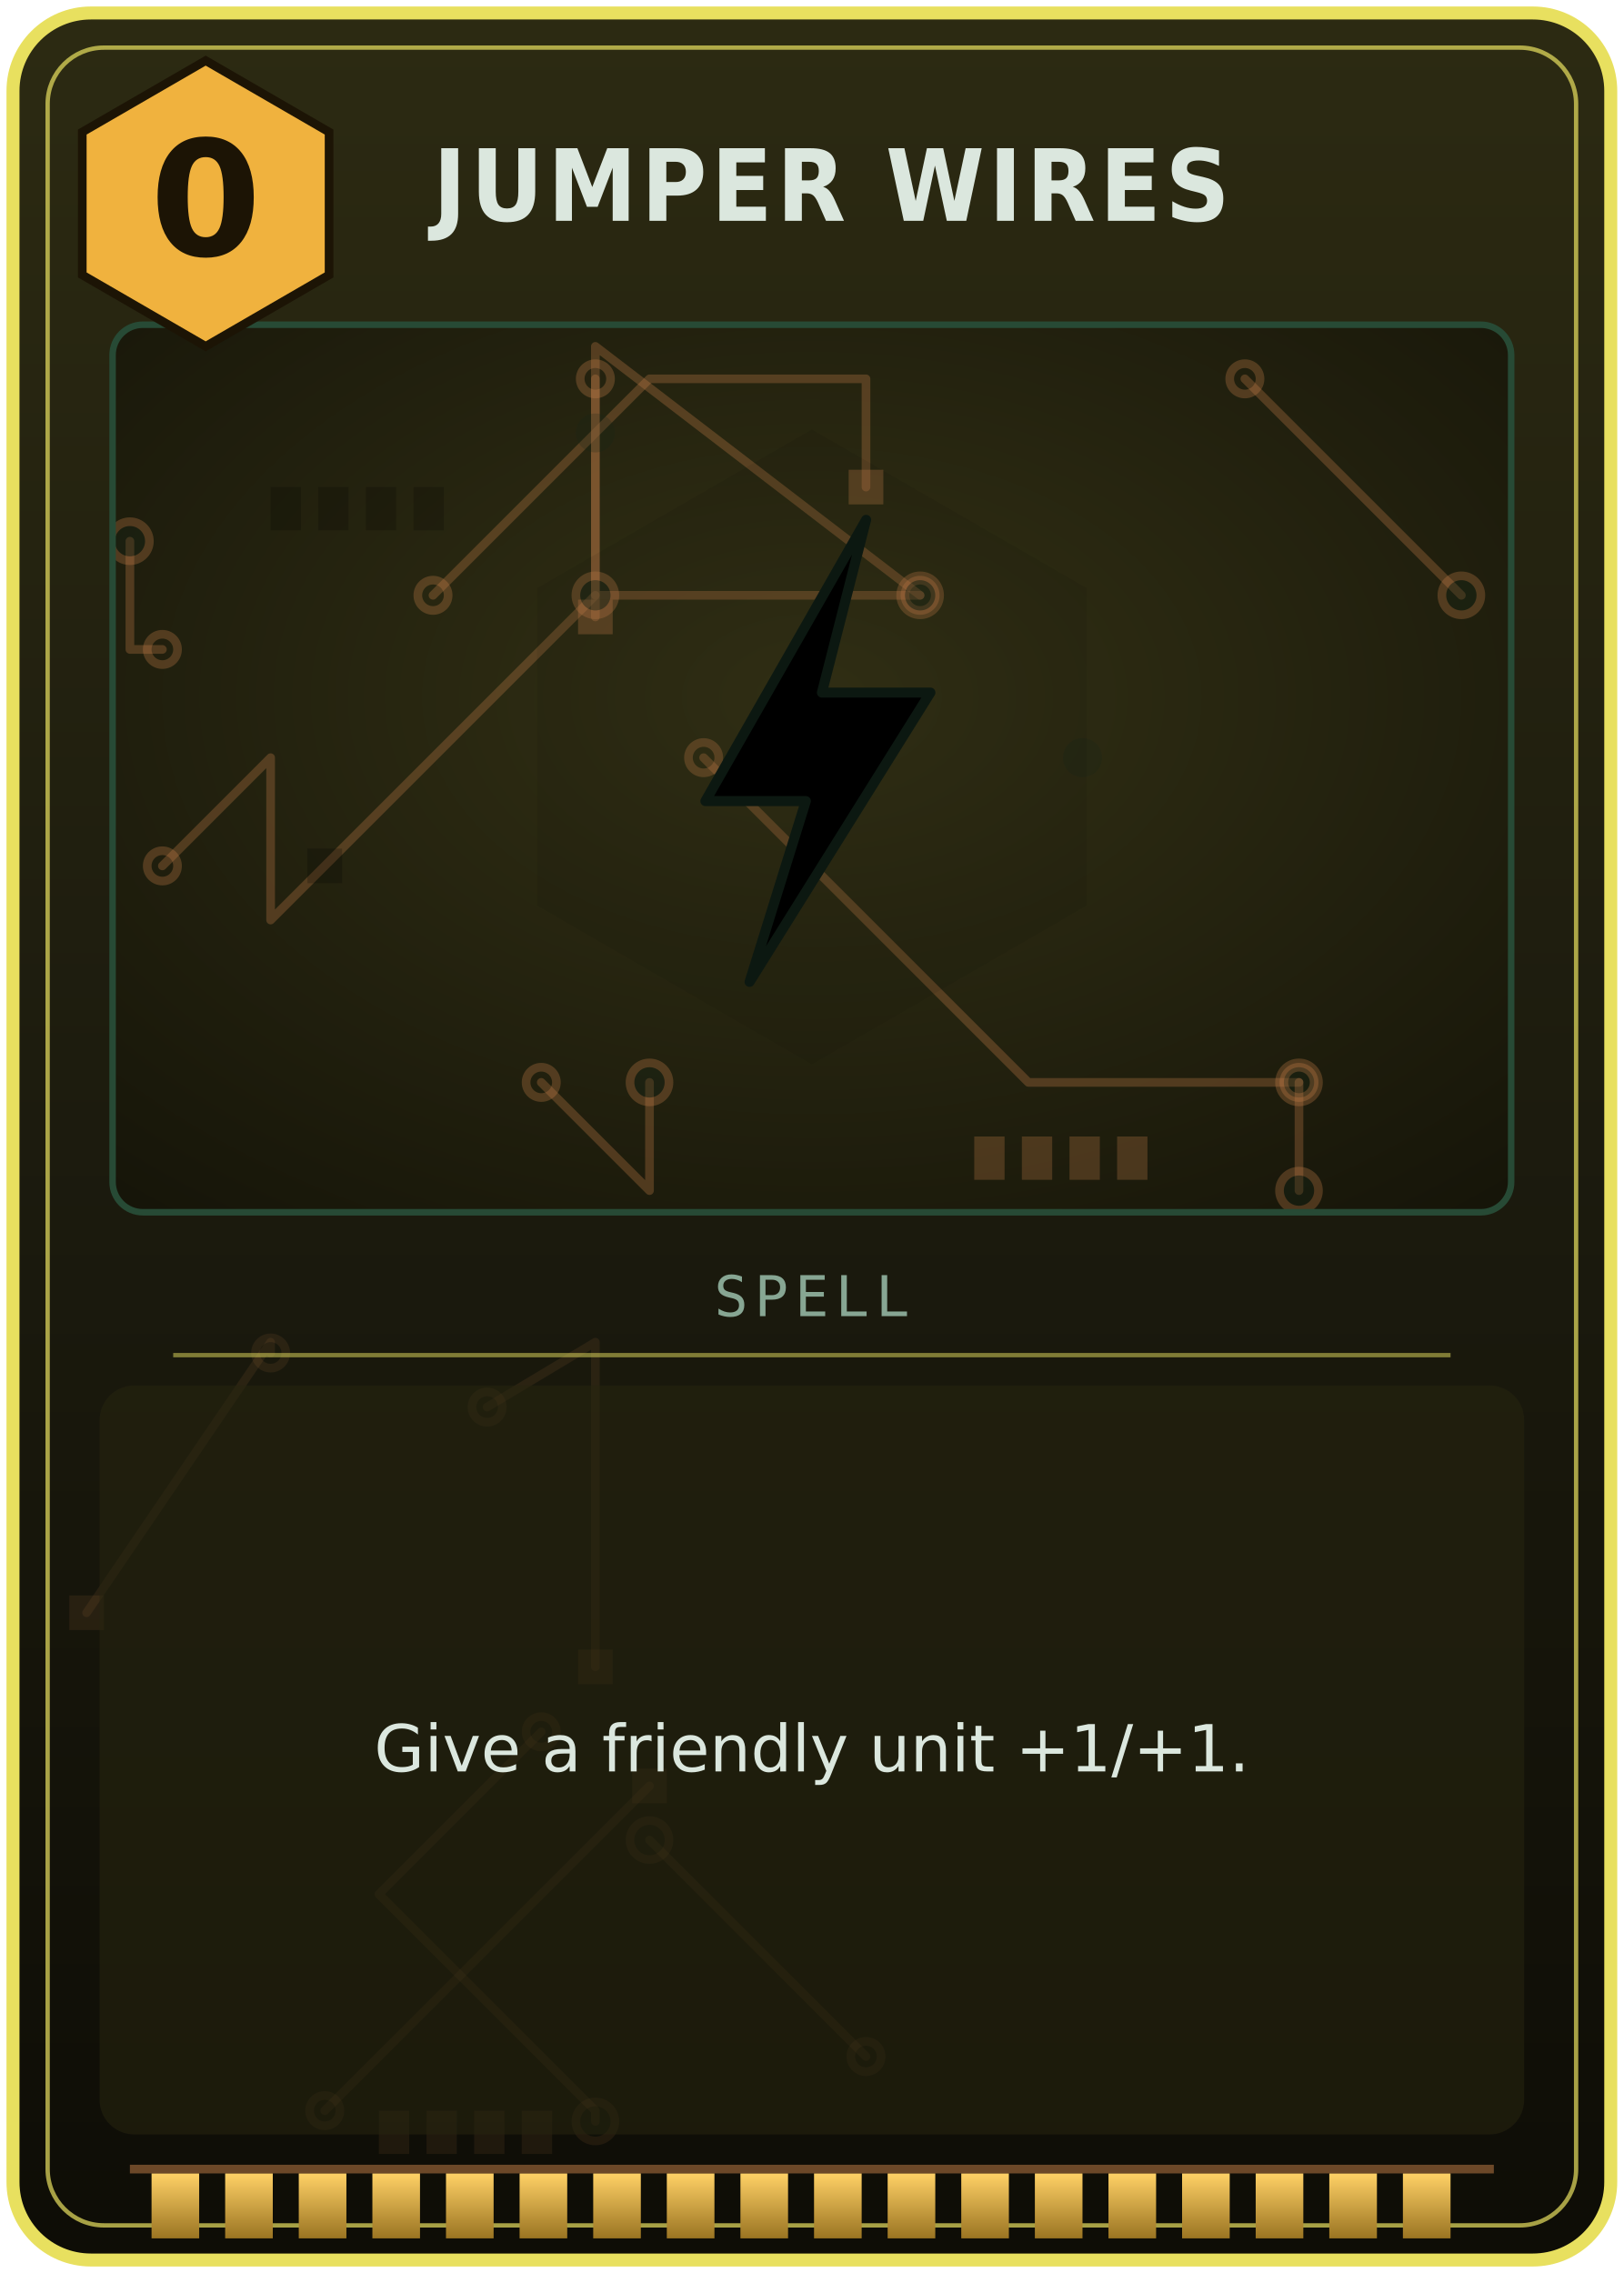
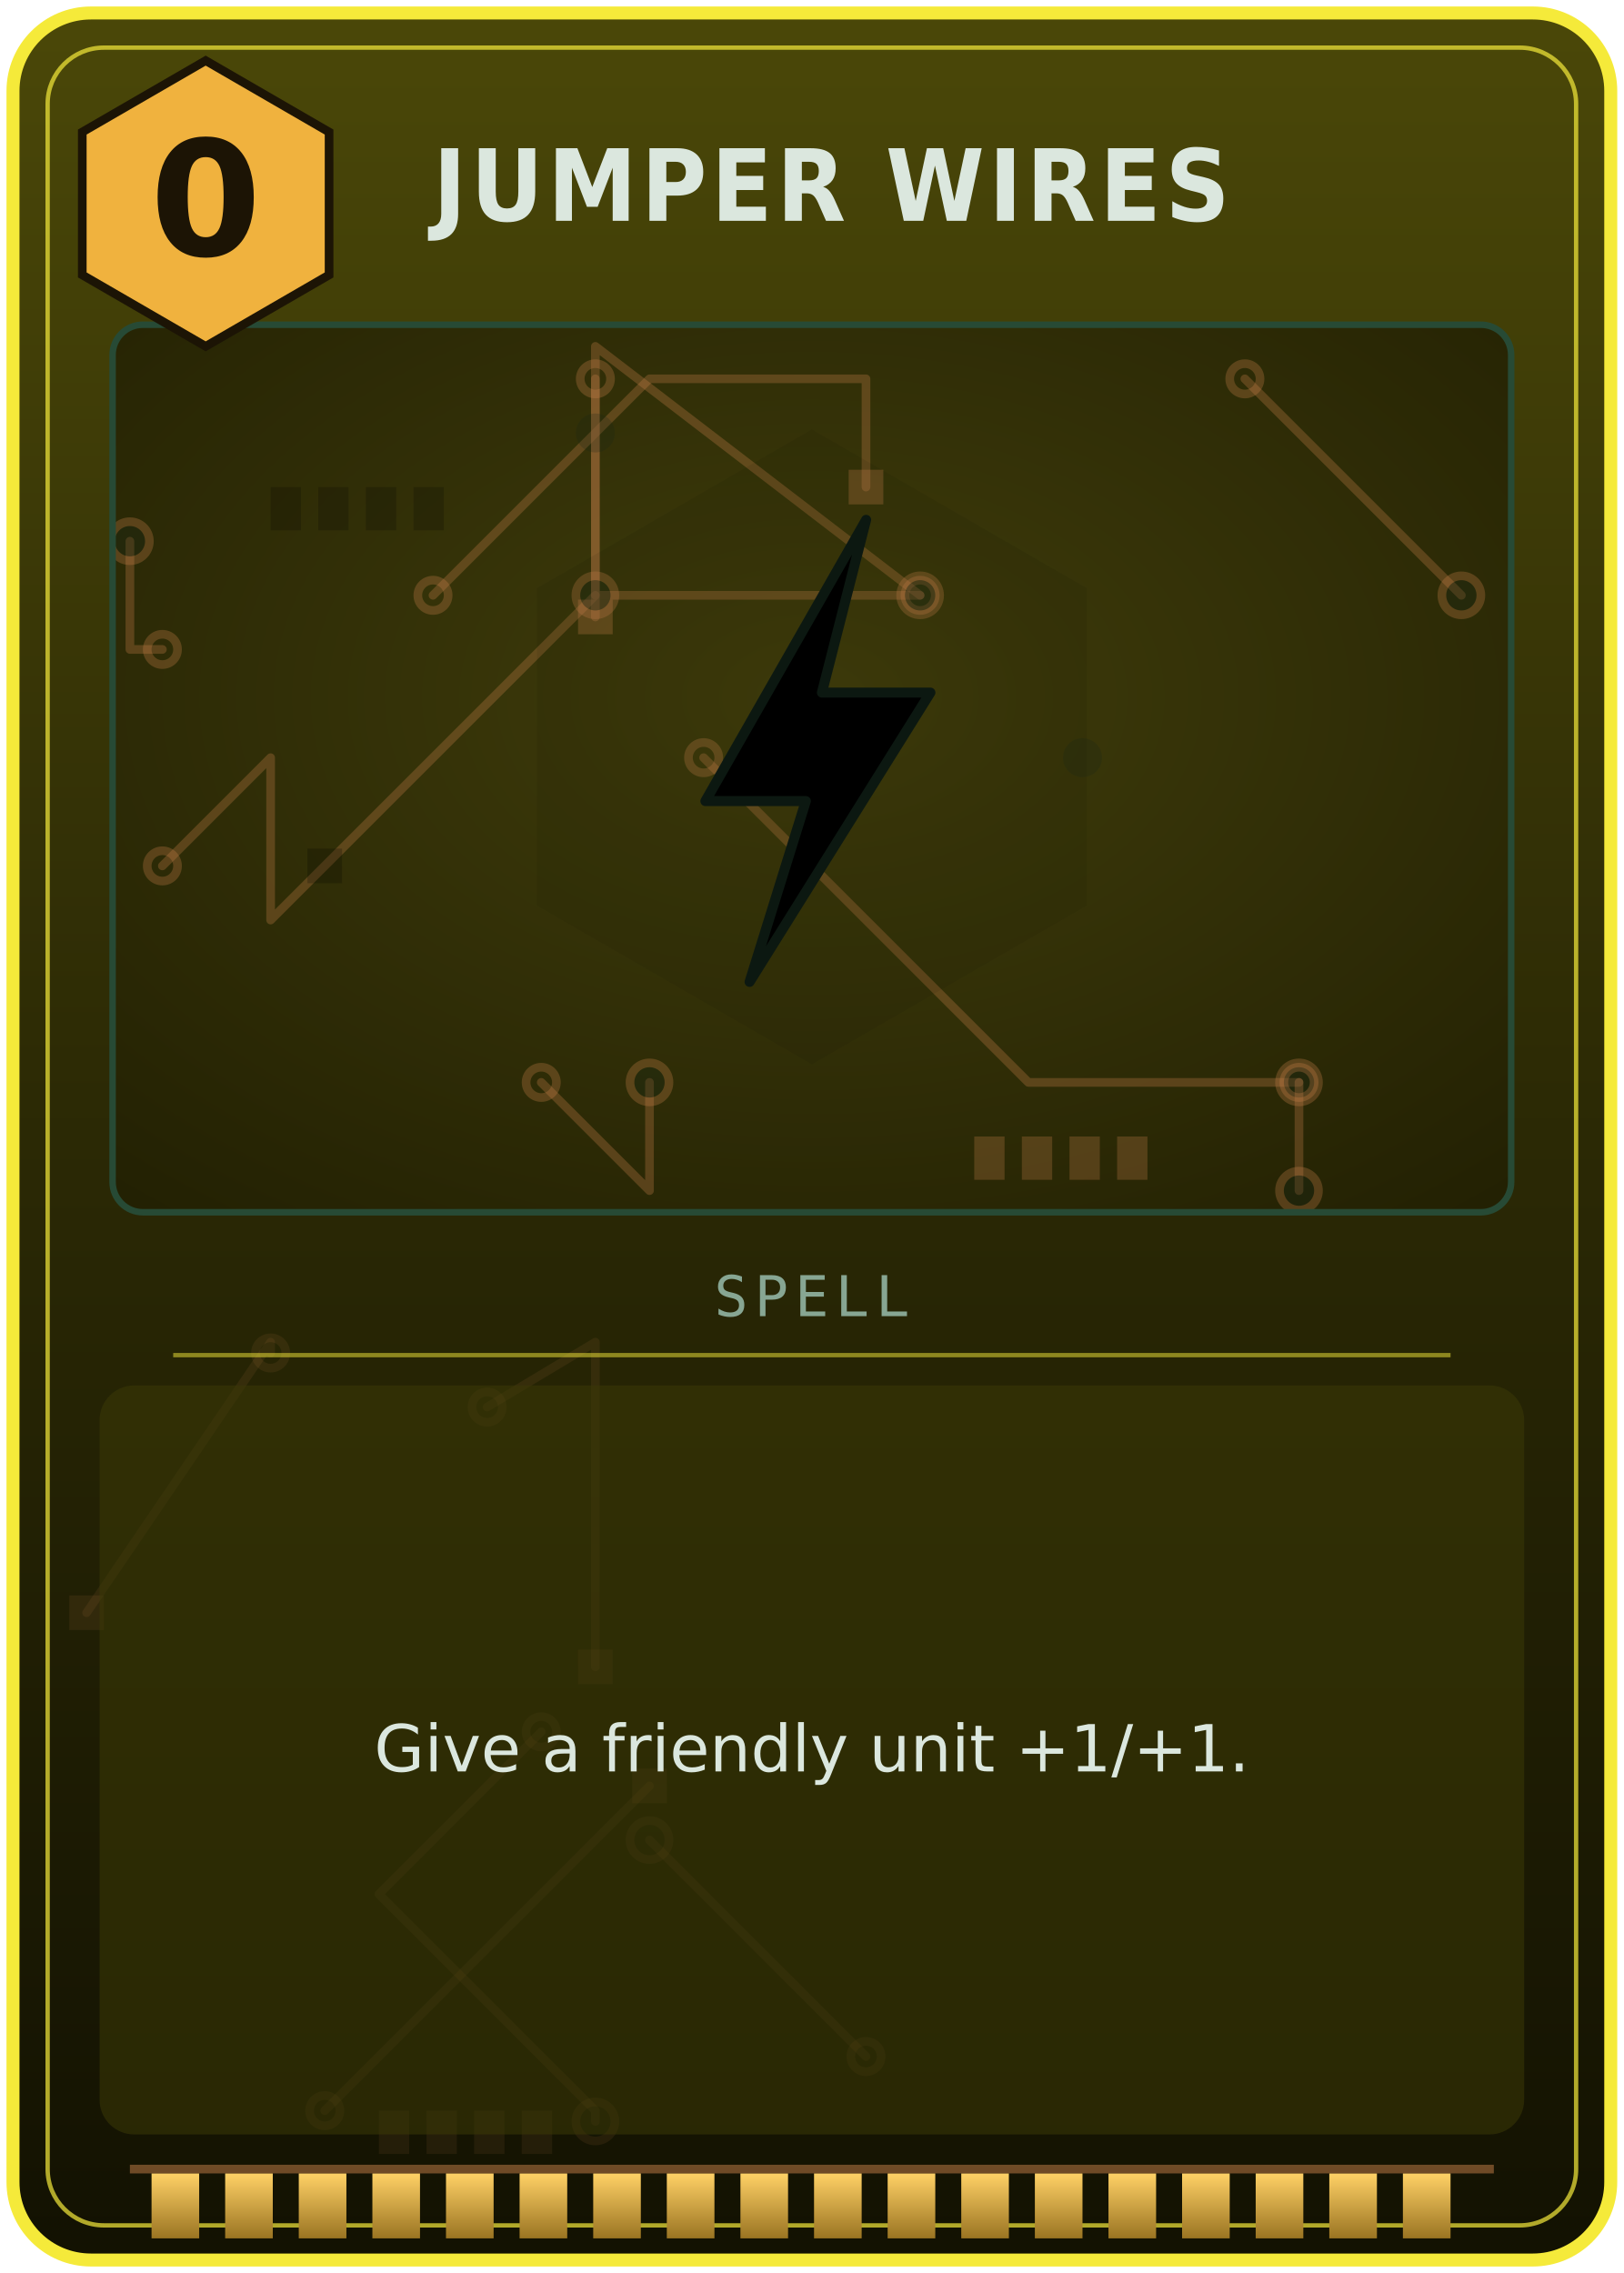
<svg xmlns="http://www.w3.org/2000/svg" width="750" height="1050" viewBox="0 0 750 1050">
  <defs>
    <linearGradient id="bggrad" x1="0" y1="0" x2="0" y2="1">
-       <stop offset="0" stop-color="#2c2a12" />
-       <stop offset="0.5" stop-color="#1c1b0e" />
-       <stop offset="1" stop-color="#0e0d06" />
+       <stop offset="0" stop-color="#4a4708" />
+       <stop offset="0.5" stop-color="#2b2905" />
+       <stop offset="1" stop-color="#131202" />
    </linearGradient>
    <radialGradient id="artgrad" cx="0.5" cy="0.42" r="0.75">
-       <stop offset="0" stop-color="#333115" />
-       <stop offset="1" stop-color="#161509" />
+       <stop offset="0" stop-color="#403d0b" />
+       <stop offset="1" stop-color="#232103" />
    </radialGradient>
    <linearGradient id="guldgrad" x1="0" y1="0" x2="0" y2="1">
      <stop offset="0" stop-color="#ffd166" />
      <stop offset="1" stop-color="#9a7422" />
    </linearGradient>
    <clipPath id="artclip">
      <rect x="52" y="150" width="646" height="410" rx="14" />
    </clipPath>
  </defs>
-   <rect x="6" y="6" width="738" height="1038" rx="36" fill="url(#bggrad)" stroke="#e8e05f" stroke-width="6" />
-   <rect x="22" y="22" width="706" height="1006" rx="26" fill="none" stroke="#e8e05f" stroke-width="2" opacity="0.7" />
+   <rect x="6" y="6" width="738" height="1038" rx="36" fill="url(#bggrad)" stroke="#f5ea3a" stroke-width="6" />
+   <rect x="22" y="22" width="706" height="1006" rx="26" fill="none" stroke="#f5ea3a" stroke-width="2" opacity="0.7" />
  <circle cx="225" cy="650" r="7" fill="none" stroke="#c9814a" stroke-width="4" opacity="0.1" />
  <path d="M 225 650 L 275 620 L 275 770" fill="none" stroke="#c9814a" stroke-width="4" stroke-linecap="round" stroke-linejoin="round" opacity="0.1" />
  <rect x="267" y="762" width="16" height="16" fill="#c9814a" opacity="0.1" />
  <circle cx="400" cy="950" r="7" fill="none" stroke="#c9814a" stroke-width="4" opacity="0.1" />
  <path d="M 400 950 L 300 850" fill="none" stroke="#c9814a" stroke-width="4" stroke-linecap="round" stroke-linejoin="round" opacity="0.1" />
  <circle cx="300" cy="850" r="9" fill="#122419" stroke="#c9814a" stroke-width="4" opacity="0.1" />
  <circle cx="125" cy="625" r="7" fill="none" stroke="#c9814a" stroke-width="4" opacity="0.1" />
  <path d="M 125 625 L 125 620 L 40 745" fill="none" stroke="#c9814a" stroke-width="4" stroke-linecap="round" stroke-linejoin="round" opacity="0.1" />
  <rect x="32" y="737" width="16" height="16" fill="#c9814a" opacity="0.1" />
  <circle cx="150" cy="975" r="7" fill="none" stroke="#c9814a" stroke-width="4" opacity="0.1" />
  <path d="M 150 975 L 225 900 L 300 825" fill="none" stroke="#c9814a" stroke-width="4" stroke-linecap="round" stroke-linejoin="round" opacity="0.1" />
  <rect x="292" y="817" width="16" height="16" fill="#c9814a" opacity="0.1" />
  <circle cx="250" cy="800" r="7" fill="none" stroke="#c9814a" stroke-width="4" opacity="0.1" />
  <path d="M 250 800 L 175 875 L 275 975 L 275 980" fill="none" stroke="#c9814a" stroke-width="4" stroke-linecap="round" stroke-linejoin="round" opacity="0.1" />
  <circle cx="275" cy="980" r="9" fill="#122419" stroke="#c9814a" stroke-width="4" opacity="0.1" />
  <rect x="175" y="975" width="14" height="20" fill="#c9814a" opacity="0.09" />
  <rect x="197" y="975" width="14" height="20" fill="#c9814a" opacity="0.09" />
  <rect x="219" y="975" width="14" height="20" fill="#c9814a" opacity="0.09" />
  <rect x="241" y="975" width="14" height="20" fill="#c9814a" opacity="0.09" />
  <g clip-path="url(#artclip)">
    <rect x="52" y="150" width="646" height="410" fill="url(#artgrad)" />
    <circle cx="200" cy="275" r="7" fill="none" stroke="#c9814a" stroke-width="4" opacity="0.3" />
    <path d="M 200 275 L 300 175 L 400 175 L 400 225" fill="none" stroke="#c9814a" stroke-width="4" stroke-linecap="round" stroke-linejoin="round" opacity="0.3" />
    <rect x="392" y="217" width="16" height="16" fill="#c9814a" opacity="0.3" />
    <circle cx="425" cy="275" r="7" fill="none" stroke="#c9814a" stroke-width="4" opacity="0.3" />
    <path d="M 425 275 L 275 160 L 275 285" fill="none" stroke="#c9814a" stroke-width="4" stroke-linecap="round" stroke-linejoin="round" opacity="0.3" />
    <rect x="267" y="277" width="16" height="16" fill="#c9814a" opacity="0.3" />
    <circle cx="325" cy="350" r="7" fill="none" stroke="#c9814a" stroke-width="4" opacity="0.3" />
    <path d="M 325 350 L 475 500 L 600 500" fill="none" stroke="#c9814a" stroke-width="4" stroke-linecap="round" stroke-linejoin="round" opacity="0.3" />
    <circle cx="600" cy="500" r="9" fill="#122419" stroke="#c9814a" stroke-width="4" opacity="0.3" />
    <circle cx="275" cy="175" r="7" fill="none" stroke="#c9814a" stroke-width="4" opacity="0.3" />
    <path d="M 275 175 L 275 275 L 425 275" fill="none" stroke="#c9814a" stroke-width="4" stroke-linecap="round" stroke-linejoin="round" opacity="0.3" />
    <circle cx="425" cy="275" r="9" fill="#122419" stroke="#c9814a" stroke-width="4" opacity="0.3" />
    <circle cx="75" cy="400" r="7" fill="none" stroke="#c9814a" stroke-width="4" opacity="0.3" />
    <path d="M 75 400 L 125 350 L 125 425 L 275 275" fill="none" stroke="#c9814a" stroke-width="4" stroke-linecap="round" stroke-linejoin="round" opacity="0.3" />
    <circle cx="275" cy="275" r="9" fill="#122419" stroke="#c9814a" stroke-width="4" opacity="0.3" />
    <circle cx="600" cy="500" r="7" fill="none" stroke="#c9814a" stroke-width="4" opacity="0.3" />
    <path d="M 600 500 L 600 550" fill="none" stroke="#c9814a" stroke-width="4" stroke-linecap="round" stroke-linejoin="round" opacity="0.3" />
    <circle cx="600" cy="550" r="9" fill="#122419" stroke="#c9814a" stroke-width="4" opacity="0.3" />
    <circle cx="75" cy="300" r="7" fill="none" stroke="#c9814a" stroke-width="4" opacity="0.3" />
    <path d="M 75 300 L 60 300 L 60 250" fill="none" stroke="#c9814a" stroke-width="4" stroke-linecap="round" stroke-linejoin="round" opacity="0.3" />
    <circle cx="60" cy="250" r="9" fill="#122419" stroke="#c9814a" stroke-width="4" opacity="0.3" />
    <circle cx="575" cy="175" r="7" fill="none" stroke="#c9814a" stroke-width="4" opacity="0.3" />
    <path d="M 575 175 L 675 275" fill="none" stroke="#c9814a" stroke-width="4" stroke-linecap="round" stroke-linejoin="round" opacity="0.3" />
    <circle cx="675" cy="275" r="9" fill="#122419" stroke="#c9814a" stroke-width="4" opacity="0.3" />
    <circle cx="250" cy="500" r="7" fill="none" stroke="#c9814a" stroke-width="4" opacity="0.3" />
    <path d="M 250 500 L 300 550 L 300 500" fill="none" stroke="#c9814a" stroke-width="4" stroke-linecap="round" stroke-linejoin="round" opacity="0.3" />
    <circle cx="300" cy="500" r="9" fill="#122419" stroke="#c9814a" stroke-width="4" opacity="0.3" />
    <rect x="450" y="525" width="14" height="20" fill="#c9814a" opacity="0.27" />
    <rect x="472" y="525" width="14" height="20" fill="#c9814a" opacity="0.27" />
    <rect x="494" y="525" width="14" height="20" fill="#c9814a" opacity="0.27" />
    <rect x="516" y="525" width="14" height="20" fill="#c9814a" opacity="0.27" />
    <circle cx="200" cy="400" r="7" fill="none" stroke="undefined" stroke-width="4" opacity="0.22" />
    <path d="M 200 400 L 150 400" fill="none" stroke="undefined" stroke-width="4" stroke-linecap="round" stroke-linejoin="round" opacity="0.22" />
    <rect x="142" y="392" width="16" height="16" fill="undefined" opacity="0.22" />
    <circle cx="75" cy="225" r="7" fill="none" stroke="undefined" stroke-width="4" opacity="0.22" />
    <path d="M 75 225 L 125 275 L 125 350 L 275 200" fill="none" stroke="undefined" stroke-width="4" stroke-linecap="round" stroke-linejoin="round" opacity="0.22" />
    <circle cx="275" cy="200" r="9" fill="#122419" stroke="undefined" stroke-width="4" opacity="0.22" />
    <circle cx="600" cy="350" r="7" fill="none" stroke="undefined" stroke-width="4" opacity="0.22" />
    <path d="M 600 350 L 500 350" fill="none" stroke="undefined" stroke-width="4" stroke-linecap="round" stroke-linejoin="round" opacity="0.22" />
    <circle cx="500" cy="350" r="9" fill="#122419" stroke="undefined" stroke-width="4" opacity="0.22" />
    <rect x="125" y="225" width="14" height="20" fill="undefined" opacity="0.198" />
    <rect x="147" y="225" width="14" height="20" fill="undefined" opacity="0.198" />
    <rect x="169" y="225" width="14" height="20" fill="undefined" opacity="0.198" />
    <rect x="191" y="225" width="14" height="20" fill="undefined" opacity="0.198" />
    <g transform="translate(375 345) scale(0.928) translate(-375 -345)">
      <polygon points="511.832,266 511.832,424 375,503 238.168,424 238.168,266 375,187" fill="none" stroke="undefined" stroke-width="10" stroke-linejoin="round" />
      <polygon points="511.832,266 511.832,424 375,503 238.168,424 238.168,266 375,187" fill="undefined" opacity="0.07" />
      <path d="M 402 232 L 322 372 L 372 372 L 344 462 L 434 318 L 380 318 Z" fill="undefined" stroke="#0c1811" stroke-width="5" stroke-linejoin="round" />
    </g>
  </g>
  <rect x="52" y="150" width="646" height="410" rx="14" fill="none" stroke="#274a35" stroke-width="3" />
  <text x="200" y="102" font-family="DejaVu Sans Condensed" font-weight="bold" font-size="46" letter-spacing="2" fill="#dbe7de">JUMPER WIRES</text>
  <polygon points="95,28 152,61 152,127 95,160 38,127 38,61" fill="#f0b23e" stroke="#1c1405" stroke-width="4" />
  <text x="95" y="118" text-anchor="middle" font-family="DejaVu Sans" font-weight="bold" font-size="74" fill="#1c1405">0</text>
  <text x="375" y="608" text-anchor="middle" font-family="DejaVu Sans Mono" font-size="26" letter-spacing="3" fill="#87a693">SPELL</text>
-   <line x1="80" y1="626" x2="670" y2="626" stroke="#e8e05f" stroke-width="2" opacity="0.5" />
-   <rect x="46" y="640" width="658" height="346" rx="16" fill="#26240f" opacity="0.55" />
+   <line x1="80" y1="626" x2="670" y2="626" stroke="#f5ea3a" stroke-width="2" opacity="0.5" />
+   <rect x="46" y="640" width="658" height="346" rx="16" fill="#3a3806" opacity="0.55" />
  <text x="375" y="818.3" text-anchor="middle" font-family="DejaVu Sans" font-size="30" fill="#dbe7de">Give a friendly unit +1/+1.</text>
  <rect x="70" y="1004" width="22" height="30" fill="url(#guldgrad)" />
  <rect x="104" y="1004" width="22" height="30" fill="url(#guldgrad)" />
  <rect x="138" y="1004" width="22" height="30" fill="url(#guldgrad)" />
  <rect x="172" y="1004" width="22" height="30" fill="url(#guldgrad)" />
  <rect x="206" y="1004" width="22" height="30" fill="url(#guldgrad)" />
  <rect x="240" y="1004" width="22" height="30" fill="url(#guldgrad)" />
  <rect x="274" y="1004" width="22" height="30" fill="url(#guldgrad)" />
  <rect x="308" y="1004" width="22" height="30" fill="url(#guldgrad)" />
  <rect x="342" y="1004" width="22" height="30" fill="url(#guldgrad)" />
  <rect x="376" y="1004" width="22" height="30" fill="url(#guldgrad)" />
  <rect x="410" y="1004" width="22" height="30" fill="url(#guldgrad)" />
  <rect x="444" y="1004" width="22" height="30" fill="url(#guldgrad)" />
  <rect x="478" y="1004" width="22" height="30" fill="url(#guldgrad)" />
  <rect x="512" y="1004" width="22" height="30" fill="url(#guldgrad)" />
  <rect x="546" y="1004" width="22" height="30" fill="url(#guldgrad)" />
  <rect x="580" y="1004" width="22" height="30" fill="url(#guldgrad)" />
  <rect x="614" y="1004" width="22" height="30" fill="url(#guldgrad)" />
  <rect x="648" y="1004" width="22" height="30" fill="url(#guldgrad)" />
  <rect x="60" y="1000" width="630" height="4" fill="#c9814a" opacity="0.5" />
</svg>
